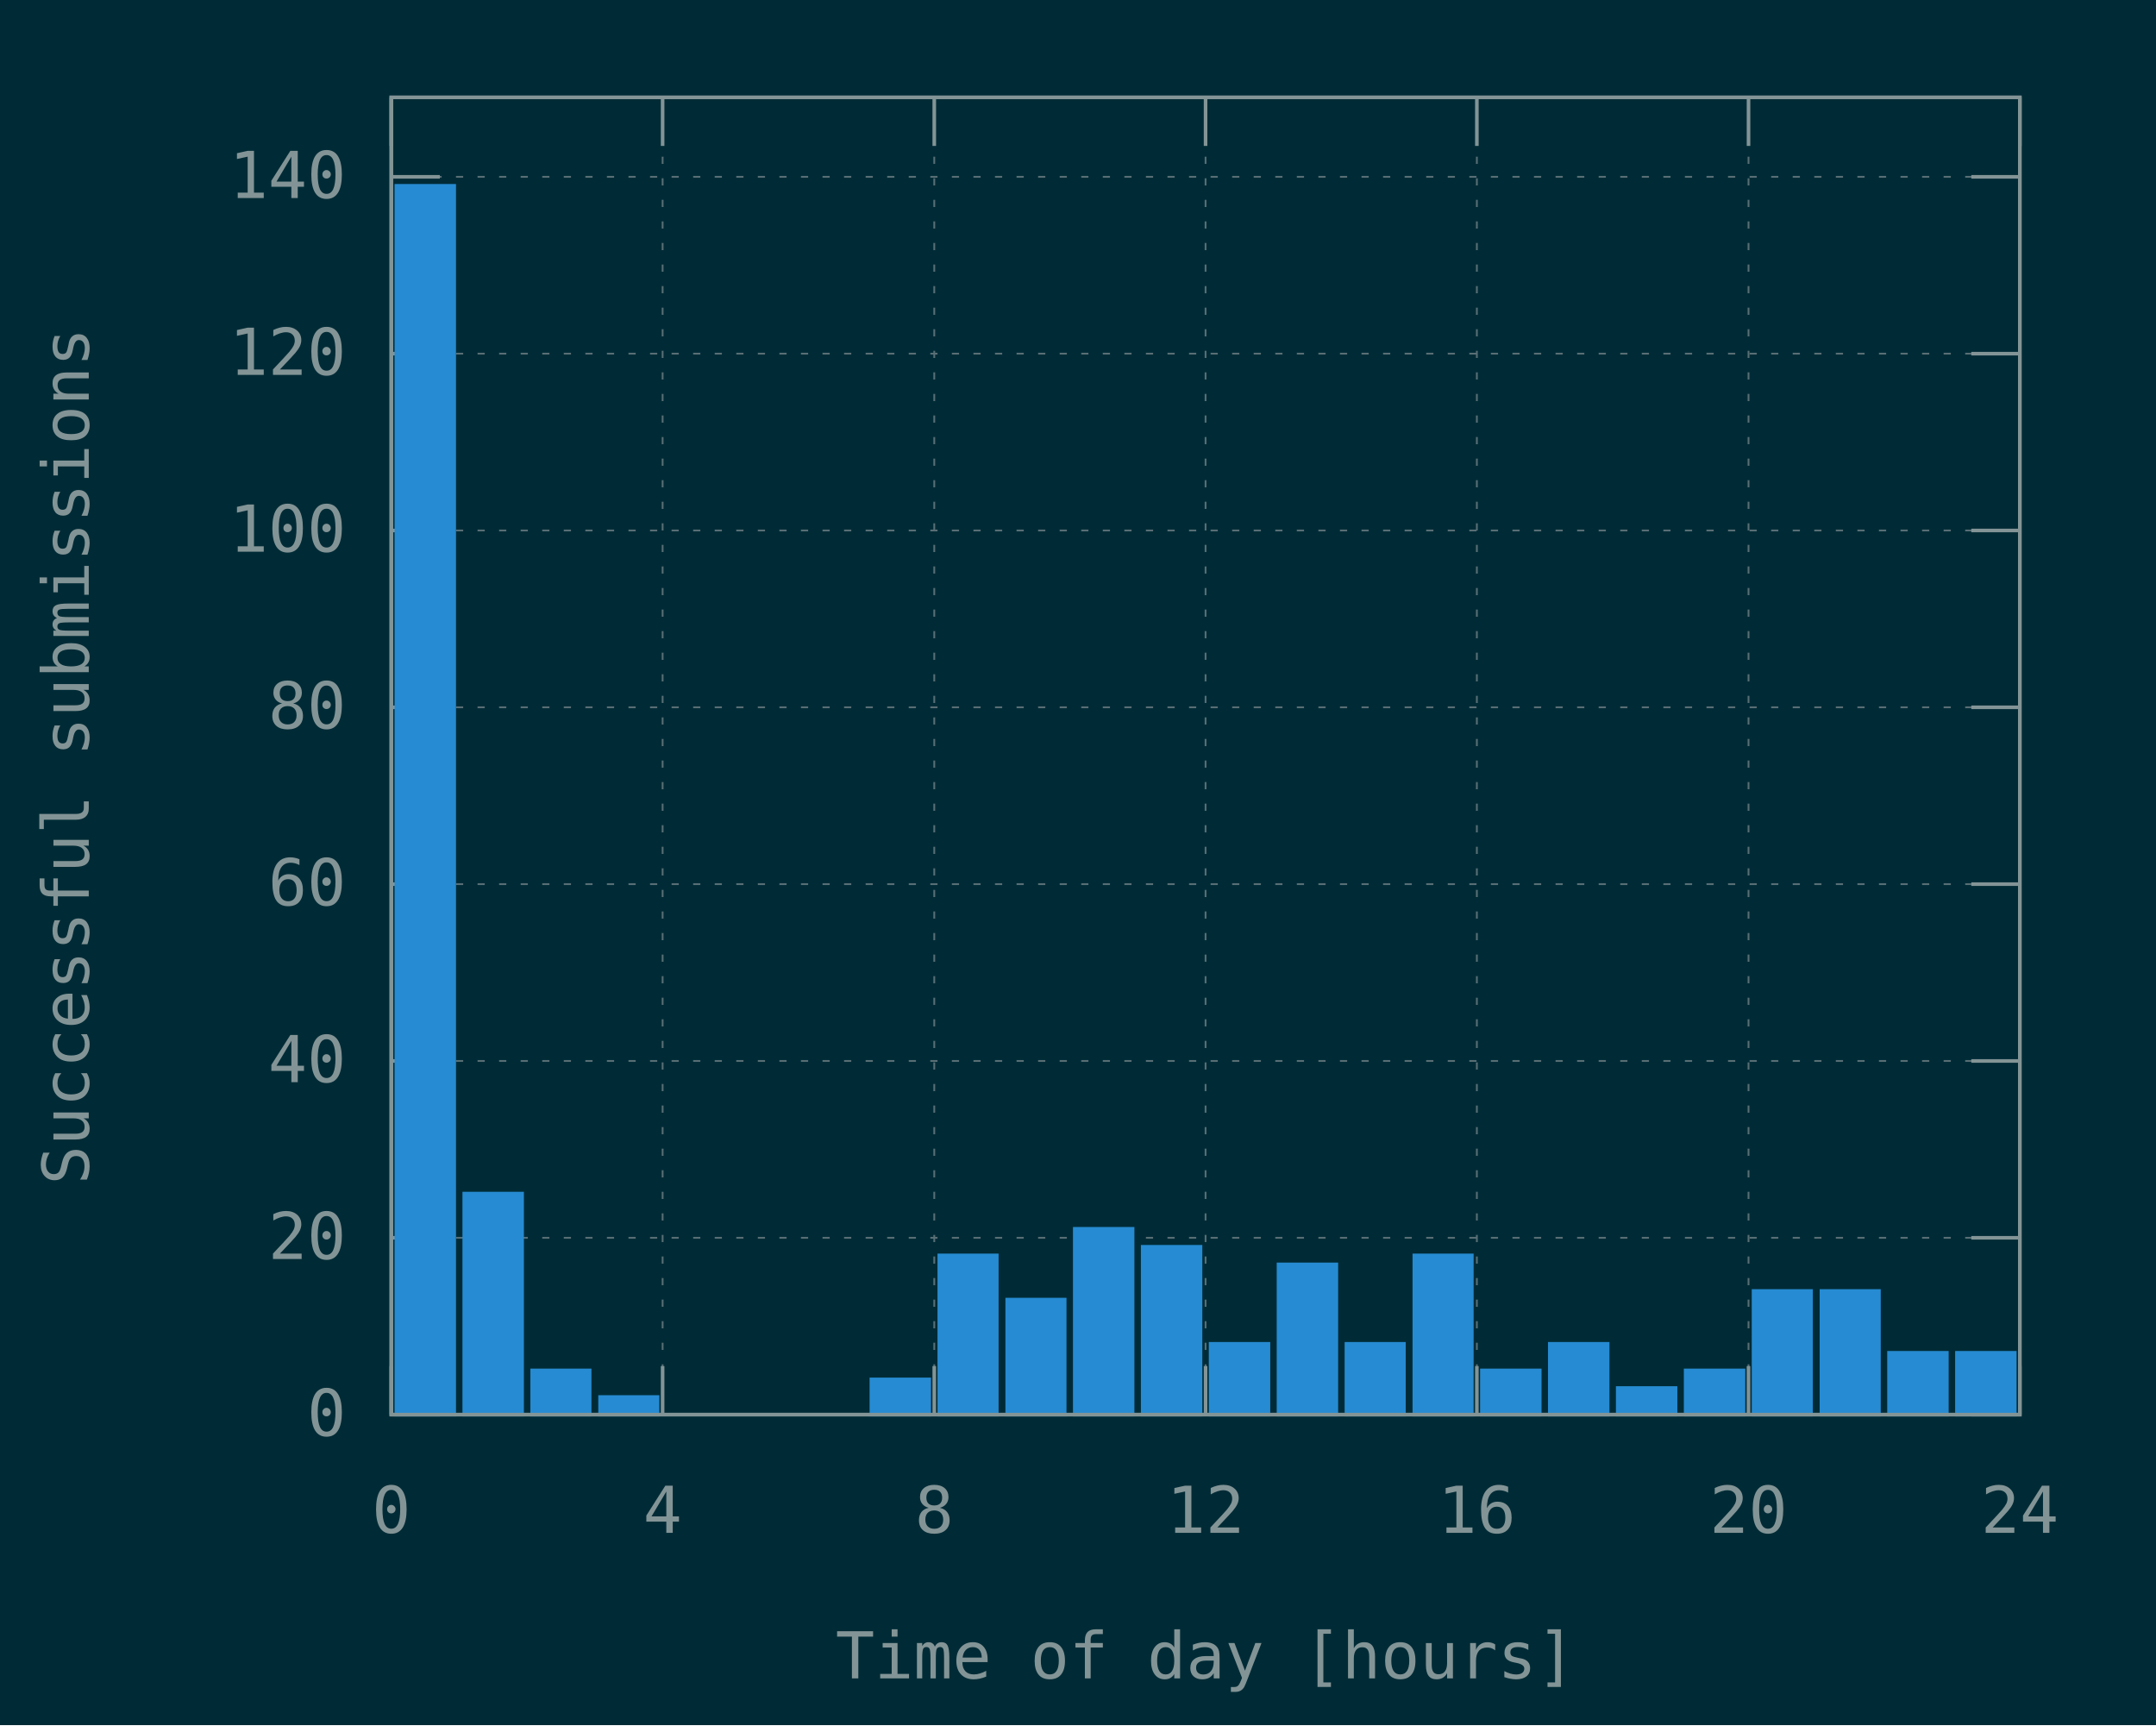
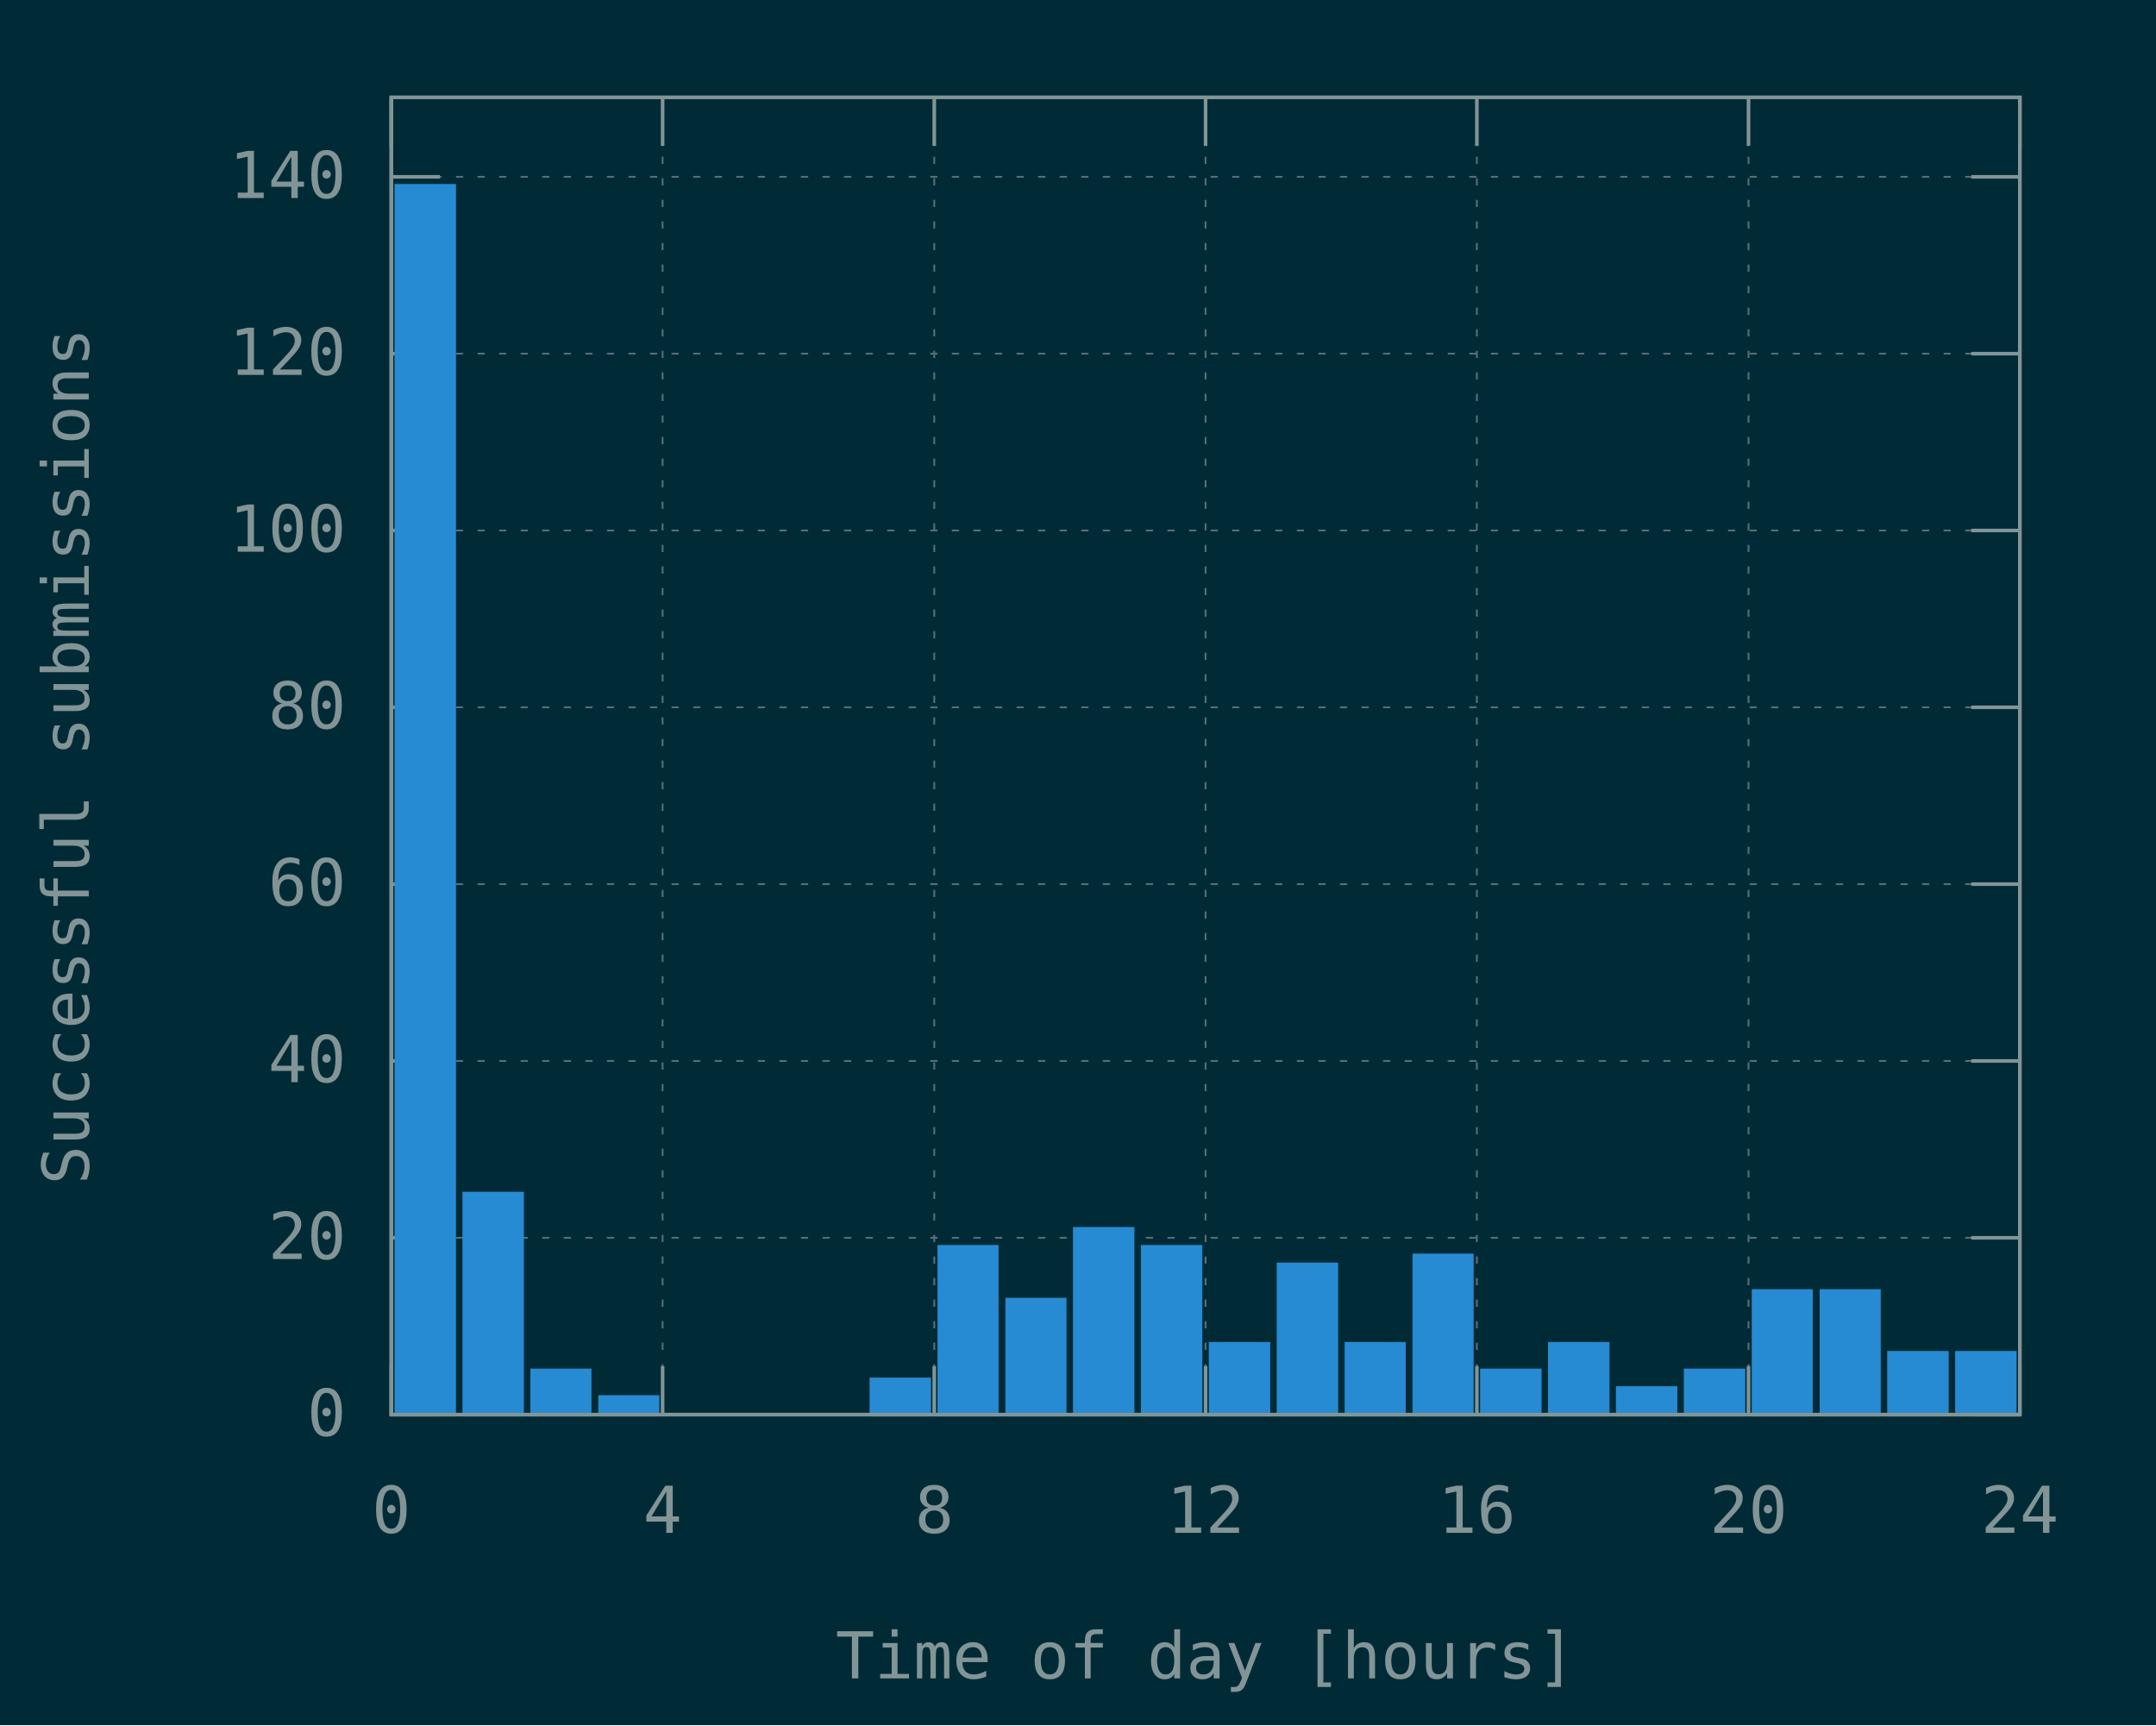
<svg xmlns="http://www.w3.org/2000/svg" xmlns:xlink="http://www.w3.org/1999/xlink" width="600" height="480" viewBox="0 0 600 480">
  <g id="gnuplot_canvas">
    <rect x="0" y="0" width="600" height="480" fill="#002b36" />
    <defs>
      <circle id="gpDot" r="0.5" stroke-width="0.5" stroke="currentColor" />
      <path id="gpPt0" stroke-width="0.148" stroke="currentColor" d="M-1,0 h2 M0,-1 v2" />
      <path id="gpPt1" stroke-width="0.148" stroke="currentColor" d="M-1,-1 L1,1 M1,-1 L-1,1" />
      <path id="gpPt2" stroke-width="0.148" stroke="currentColor" d="M-1,0 L1,0 M0,-1 L0,1 M-1,-1 L1,1 M-1,1 L1,-1" />
      <rect id="gpPt3" stroke-width="0.148" stroke="currentColor" x="-1" y="-1" width="2" height="2" />
      <rect id="gpPt4" stroke-width="0.148" stroke="currentColor" fill="currentColor" x="-1" y="-1" width="2" height="2" />
      <circle id="gpPt5" stroke-width="0.148" stroke="currentColor" cx="0" cy="0" r="1" />
      <use xlink:href="#gpPt5" id="gpPt6" fill="currentColor" stroke="none" />
      <path id="gpPt7" stroke-width="0.148" stroke="currentColor" d="M0,-1.33 L-1.33,0.67 L1.33,0.67 z" />
      <use xlink:href="#gpPt7" id="gpPt8" fill="currentColor" stroke="none" />
      <use xlink:href="#gpPt7" id="gpPt9" stroke="currentColor" transform="rotate(180)" />
      <use xlink:href="#gpPt9" id="gpPt10" fill="currentColor" stroke="none" />
      <use xlink:href="#gpPt3" id="gpPt11" stroke="currentColor" transform="rotate(45)" />
      <use xlink:href="#gpPt11" id="gpPt12" fill="currentColor" stroke="none" />
      <path id="gpPt13" stroke-width="0.148" stroke="currentColor" d="M0,1.330 L1.265,0.411 L0.782,-1.067 L-0.782,-1.076 L-1.265,0.411 z" />
      <use xlink:href="#gpPt13" id="gpPt14" fill="currentColor" stroke="none" />
      <filter id="textbox" filterUnits="objectBoundingBox" x="0" y="0" height="1" width="1">
        <feFlood flood-color="#002B36" flood-opacity="1" result="bgnd" />
        <feComposite in="SourceGraphic" in2="bgnd" operator="atop" />
      </filter>
      <filter id="greybox" filterUnits="objectBoundingBox" x="0" y="0" height="1" width="1">
        <feFlood flood-color="lightgrey" flood-opacity="1" result="grey" />
        <feComposite in="SourceGraphic" in2="grey" operator="atop" />
      </filter>
    </defs>
    <g fill="none" color="#002B36" stroke="currentColor" stroke-width="1.00" stroke-linecap="butt" stroke-linejoin="miter">
</g>
    <g fill="none" color="black" stroke="currentColor" stroke-width="1.00" stroke-linecap="butt" stroke-linejoin="miter">
</g>
    <g fill="none" color="black" stroke="rgb(131, 148, 150)" stroke-width="0.50" stroke-linecap="butt" stroke-linejoin="miter">
</g>
    <g fill="none" color="gray" stroke="currentColor" stroke-width="0.50" stroke-linecap="butt" stroke-linejoin="miter">
      <path stroke="rgb( 88, 110, 117)" stroke-dasharray="2,4" class="gridline" d="M108.9,393.6 L562.1,393.6  " />
    </g>
    <g fill="none" color="gray" stroke="rgb( 88, 110, 117)" stroke-width="1.00" stroke-linecap="butt" stroke-linejoin="miter">
</g>
    <g fill="none" color="black" stroke="currentColor" stroke-width="1.00" stroke-linecap="butt" stroke-linejoin="miter">
      <path stroke="rgb(131, 148, 150)" d="M108.9,393.6 L122.4,393.6 M562.1,393.6 L548.6,393.6  " />
      <g transform="translate(96.3,399.5)" stroke="none" fill="rgb(131,148,150)" font-family="Inconsolata" font-size="18.00" text-anchor="end">
        <text>
          <tspan font-family="Inconsolata"> 0</tspan>
        </text>
      </g>
    </g>
    <g fill="none" color="black" stroke="currentColor" stroke-width="1.00" stroke-linecap="butt" stroke-linejoin="miter">
</g>
    <g fill="none" color="black" stroke="rgb(131, 148, 150)" stroke-width="0.50" stroke-linecap="butt" stroke-linejoin="miter">
</g>
    <g fill="none" color="gray" stroke="currentColor" stroke-width="0.50" stroke-linecap="butt" stroke-linejoin="miter">
      <path stroke="rgb( 88, 110, 117)" stroke-dasharray="2,4" class="gridline" d="M108.9,344.4 L562.1,344.4  " />
    </g>
    <g fill="none" color="gray" stroke="rgb( 88, 110, 117)" stroke-width="1.00" stroke-linecap="butt" stroke-linejoin="miter">
</g>
    <g fill="none" color="black" stroke="currentColor" stroke-width="1.00" stroke-linecap="butt" stroke-linejoin="miter">
      <path stroke="rgb(131, 148, 150)" d="M108.9,344.4 L122.4,344.4 M562.1,344.4 L548.6,344.4  " />
      <g transform="translate(96.3,350.3)" stroke="none" fill="rgb(131,148,150)" font-family="Inconsolata" font-size="18.00" text-anchor="end">
        <text>
          <tspan font-family="Inconsolata"> 20</tspan>
        </text>
      </g>
    </g>
    <g fill="none" color="black" stroke="currentColor" stroke-width="1.00" stroke-linecap="butt" stroke-linejoin="miter">
</g>
    <g fill="none" color="black" stroke="rgb(131, 148, 150)" stroke-width="0.50" stroke-linecap="butt" stroke-linejoin="miter">
</g>
    <g fill="none" color="gray" stroke="currentColor" stroke-width="0.50" stroke-linecap="butt" stroke-linejoin="miter">
      <path stroke="rgb( 88, 110, 117)" stroke-dasharray="2,4" class="gridline" d="M108.9,295.2 L562.1,295.2  " />
    </g>
    <g fill="none" color="gray" stroke="rgb( 88, 110, 117)" stroke-width="1.00" stroke-linecap="butt" stroke-linejoin="miter">
</g>
    <g fill="none" color="black" stroke="currentColor" stroke-width="1.00" stroke-linecap="butt" stroke-linejoin="miter">
      <path stroke="rgb(131, 148, 150)" d="M108.9,295.2 L122.4,295.2 M562.1,295.2 L548.6,295.2  " />
      <g transform="translate(96.3,301.1)" stroke="none" fill="rgb(131,148,150)" font-family="Inconsolata" font-size="18.00" text-anchor="end">
        <text>
          <tspan font-family="Inconsolata"> 40</tspan>
        </text>
      </g>
    </g>
    <g fill="none" color="black" stroke="currentColor" stroke-width="1.00" stroke-linecap="butt" stroke-linejoin="miter">
</g>
    <g fill="none" color="black" stroke="rgb(131, 148, 150)" stroke-width="0.50" stroke-linecap="butt" stroke-linejoin="miter">
</g>
    <g fill="none" color="gray" stroke="currentColor" stroke-width="0.50" stroke-linecap="butt" stroke-linejoin="miter">
      <path stroke="rgb( 88, 110, 117)" stroke-dasharray="2,4" class="gridline" d="M108.9,246.0 L562.1,246.0  " />
    </g>
    <g fill="none" color="gray" stroke="rgb( 88, 110, 117)" stroke-width="1.00" stroke-linecap="butt" stroke-linejoin="miter">
</g>
    <g fill="none" color="black" stroke="currentColor" stroke-width="1.00" stroke-linecap="butt" stroke-linejoin="miter">
      <path stroke="rgb(131, 148, 150)" d="M108.9,246.0 L122.4,246.0 M562.1,246.0 L548.6,246.0  " />
      <g transform="translate(96.3,251.9)" stroke="none" fill="rgb(131,148,150)" font-family="Inconsolata" font-size="18.00" text-anchor="end">
        <text>
          <tspan font-family="Inconsolata"> 60</tspan>
        </text>
      </g>
    </g>
    <g fill="none" color="black" stroke="currentColor" stroke-width="1.00" stroke-linecap="butt" stroke-linejoin="miter">
</g>
    <g fill="none" color="black" stroke="rgb(131, 148, 150)" stroke-width="0.50" stroke-linecap="butt" stroke-linejoin="miter">
</g>
    <g fill="none" color="gray" stroke="currentColor" stroke-width="0.50" stroke-linecap="butt" stroke-linejoin="miter">
      <path stroke="rgb( 88, 110, 117)" stroke-dasharray="2,4" class="gridline" d="M108.9,196.8 L562.1,196.8  " />
    </g>
    <g fill="none" color="gray" stroke="rgb( 88, 110, 117)" stroke-width="1.00" stroke-linecap="butt" stroke-linejoin="miter">
</g>
    <g fill="none" color="black" stroke="currentColor" stroke-width="1.00" stroke-linecap="butt" stroke-linejoin="miter">
      <path stroke="rgb(131, 148, 150)" d="M108.9,196.8 L122.4,196.8 M562.1,196.8 L548.6,196.8  " />
      <g transform="translate(96.3,202.7)" stroke="none" fill="rgb(131,148,150)" font-family="Inconsolata" font-size="18.00" text-anchor="end">
        <text>
          <tspan font-family="Inconsolata"> 80</tspan>
        </text>
      </g>
    </g>
    <g fill="none" color="black" stroke="currentColor" stroke-width="1.00" stroke-linecap="butt" stroke-linejoin="miter">
</g>
    <g fill="none" color="black" stroke="rgb(131, 148, 150)" stroke-width="0.50" stroke-linecap="butt" stroke-linejoin="miter">
</g>
    <g fill="none" color="gray" stroke="currentColor" stroke-width="0.50" stroke-linecap="butt" stroke-linejoin="miter">
      <path stroke="rgb( 88, 110, 117)" stroke-dasharray="2,4" class="gridline" d="M108.9,147.6 L562.1,147.6  " />
    </g>
    <g fill="none" color="gray" stroke="rgb( 88, 110, 117)" stroke-width="1.00" stroke-linecap="butt" stroke-linejoin="miter">
</g>
    <g fill="none" color="black" stroke="currentColor" stroke-width="1.00" stroke-linecap="butt" stroke-linejoin="miter">
      <path stroke="rgb(131, 148, 150)" d="M108.9,147.6 L122.4,147.6 M562.1,147.6 L548.6,147.6  " />
      <g transform="translate(96.3,153.5)" stroke="none" fill="rgb(131,148,150)" font-family="Inconsolata" font-size="18.00" text-anchor="end">
        <text>
          <tspan font-family="Inconsolata"> 100</tspan>
        </text>
      </g>
    </g>
    <g fill="none" color="black" stroke="currentColor" stroke-width="1.00" stroke-linecap="butt" stroke-linejoin="miter">
</g>
    <g fill="none" color="black" stroke="rgb(131, 148, 150)" stroke-width="0.50" stroke-linecap="butt" stroke-linejoin="miter">
</g>
    <g fill="none" color="gray" stroke="currentColor" stroke-width="0.50" stroke-linecap="butt" stroke-linejoin="miter">
      <path stroke="rgb( 88, 110, 117)" stroke-dasharray="2,4" class="gridline" d="M108.9,98.4 L562.1,98.4  " />
    </g>
    <g fill="none" color="gray" stroke="rgb( 88, 110, 117)" stroke-width="1.00" stroke-linecap="butt" stroke-linejoin="miter">
</g>
    <g fill="none" color="black" stroke="currentColor" stroke-width="1.00" stroke-linecap="butt" stroke-linejoin="miter">
      <path stroke="rgb(131, 148, 150)" d="M108.9,98.4 L122.4,98.4 M562.1,98.4 L548.6,98.4  " />
      <g transform="translate(96.3,104.3)" stroke="none" fill="rgb(131,148,150)" font-family="Inconsolata" font-size="18.00" text-anchor="end">
        <text>
          <tspan font-family="Inconsolata"> 120</tspan>
        </text>
      </g>
    </g>
    <g fill="none" color="black" stroke="currentColor" stroke-width="1.00" stroke-linecap="butt" stroke-linejoin="miter">
</g>
    <g fill="none" color="black" stroke="rgb(131, 148, 150)" stroke-width="0.50" stroke-linecap="butt" stroke-linejoin="miter">
</g>
    <g fill="none" color="gray" stroke="currentColor" stroke-width="0.50" stroke-linecap="butt" stroke-linejoin="miter">
      <path stroke="rgb( 88, 110, 117)" stroke-dasharray="2,4" class="gridline" d="M108.9,49.2 L562.1,49.2  " />
    </g>
    <g fill="none" color="gray" stroke="rgb( 88, 110, 117)" stroke-width="1.00" stroke-linecap="butt" stroke-linejoin="miter">
</g>
    <g fill="none" color="black" stroke="currentColor" stroke-width="1.00" stroke-linecap="butt" stroke-linejoin="miter">
      <path stroke="rgb(131, 148, 150)" d="M108.9,49.2 L122.4,49.2 M562.1,49.2 L548.6,49.2  " />
      <g transform="translate(96.3,55.1)" stroke="none" fill="rgb(131,148,150)" font-family="Inconsolata" font-size="18.00" text-anchor="end">
        <text>
          <tspan font-family="Inconsolata"> 140</tspan>
        </text>
      </g>
    </g>
    <g fill="none" color="black" stroke="currentColor" stroke-width="1.00" stroke-linecap="butt" stroke-linejoin="miter">
</g>
    <g fill="none" color="black" stroke="rgb(131, 148, 150)" stroke-width="0.50" stroke-linecap="butt" stroke-linejoin="miter">
</g>
    <g fill="none" color="gray" stroke="currentColor" stroke-width="0.50" stroke-linecap="butt" stroke-linejoin="miter">
      <path stroke="rgb( 88, 110, 117)" stroke-dasharray="2,4" class="gridline" d="M108.9,393.6 L108.9,27.1  " />
    </g>
    <g fill="none" color="gray" stroke="rgb( 88, 110, 117)" stroke-width="1.00" stroke-linecap="butt" stroke-linejoin="miter">
</g>
    <g fill="none" color="black" stroke="currentColor" stroke-width="1.00" stroke-linecap="butt" stroke-linejoin="miter">
      <path stroke="rgb(131, 148, 150)" d="M108.9,393.6 L108.9,380.1 M108.9,27.1 L108.9,40.6  " />
      <g transform="translate(108.9,426.5)" stroke="none" fill="rgb(131,148,150)" font-family="Inconsolata" font-size="18.00" text-anchor="middle">
        <text>
          <tspan font-family="Inconsolata"> 0</tspan>
        </text>
      </g>
    </g>
    <g fill="none" color="black" stroke="currentColor" stroke-width="1.00" stroke-linecap="butt" stroke-linejoin="miter">
</g>
    <g fill="none" color="black" stroke="rgb(131, 148, 150)" stroke-width="0.50" stroke-linecap="butt" stroke-linejoin="miter">
</g>
    <g fill="none" color="gray" stroke="currentColor" stroke-width="0.50" stroke-linecap="butt" stroke-linejoin="miter">
      <path stroke="rgb( 88, 110, 117)" stroke-dasharray="2,4" class="gridline" d="M184.4,393.6 L184.4,27.1  " />
    </g>
    <g fill="none" color="gray" stroke="rgb( 88, 110, 117)" stroke-width="1.00" stroke-linecap="butt" stroke-linejoin="miter">
</g>
    <g fill="none" color="black" stroke="currentColor" stroke-width="1.00" stroke-linecap="butt" stroke-linejoin="miter">
      <path stroke="rgb(131, 148, 150)" d="M184.4,393.6 L184.4,380.1 M184.4,27.1 L184.4,40.6  " />
      <g transform="translate(184.4,426.5)" stroke="none" fill="rgb(131,148,150)" font-family="Inconsolata" font-size="18.00" text-anchor="middle">
        <text>
          <tspan font-family="Inconsolata"> 4</tspan>
        </text>
      </g>
    </g>
    <g fill="none" color="black" stroke="currentColor" stroke-width="1.00" stroke-linecap="butt" stroke-linejoin="miter">
</g>
    <g fill="none" color="black" stroke="rgb(131, 148, 150)" stroke-width="0.50" stroke-linecap="butt" stroke-linejoin="miter">
</g>
    <g fill="none" color="gray" stroke="currentColor" stroke-width="0.50" stroke-linecap="butt" stroke-linejoin="miter">
      <path stroke="rgb( 88, 110, 117)" stroke-dasharray="2,4" class="gridline" d="M260.0,393.6 L260.0,27.1  " />
    </g>
    <g fill="none" color="gray" stroke="rgb( 88, 110, 117)" stroke-width="1.00" stroke-linecap="butt" stroke-linejoin="miter">
</g>
    <g fill="none" color="black" stroke="currentColor" stroke-width="1.00" stroke-linecap="butt" stroke-linejoin="miter">
      <path stroke="rgb(131, 148, 150)" d="M260.0,393.6 L260.0,380.1 M260.0,27.1 L260.0,40.6  " />
      <g transform="translate(260.0,426.5)" stroke="none" fill="rgb(131,148,150)" font-family="Inconsolata" font-size="18.00" text-anchor="middle">
        <text>
          <tspan font-family="Inconsolata"> 8</tspan>
        </text>
      </g>
    </g>
    <g fill="none" color="black" stroke="currentColor" stroke-width="1.00" stroke-linecap="butt" stroke-linejoin="miter">
</g>
    <g fill="none" color="black" stroke="rgb(131, 148, 150)" stroke-width="0.50" stroke-linecap="butt" stroke-linejoin="miter">
</g>
    <g fill="none" color="gray" stroke="currentColor" stroke-width="0.50" stroke-linecap="butt" stroke-linejoin="miter">
      <path stroke="rgb( 88, 110, 117)" stroke-dasharray="2,4" class="gridline" d="M335.5,393.6 L335.5,27.1  " />
    </g>
    <g fill="none" color="gray" stroke="rgb( 88, 110, 117)" stroke-width="1.00" stroke-linecap="butt" stroke-linejoin="miter">
</g>
    <g fill="none" color="black" stroke="currentColor" stroke-width="1.00" stroke-linecap="butt" stroke-linejoin="miter">
      <path stroke="rgb(131, 148, 150)" d="M335.5,393.6 L335.5,380.1 M335.5,27.1 L335.5,40.6  " />
      <g transform="translate(335.5,426.5)" stroke="none" fill="rgb(131,148,150)" font-family="Inconsolata" font-size="18.00" text-anchor="middle">
        <text>
          <tspan font-family="Inconsolata"> 12</tspan>
        </text>
      </g>
    </g>
    <g fill="none" color="black" stroke="currentColor" stroke-width="1.00" stroke-linecap="butt" stroke-linejoin="miter">
</g>
    <g fill="none" color="black" stroke="rgb(131, 148, 150)" stroke-width="0.50" stroke-linecap="butt" stroke-linejoin="miter">
</g>
    <g fill="none" color="gray" stroke="currentColor" stroke-width="0.50" stroke-linecap="butt" stroke-linejoin="miter">
      <path stroke="rgb( 88, 110, 117)" stroke-dasharray="2,4" class="gridline" d="M411.0,393.6 L411.0,27.1  " />
    </g>
    <g fill="none" color="gray" stroke="rgb( 88, 110, 117)" stroke-width="1.00" stroke-linecap="butt" stroke-linejoin="miter">
</g>
    <g fill="none" color="black" stroke="currentColor" stroke-width="1.00" stroke-linecap="butt" stroke-linejoin="miter">
      <path stroke="rgb(131, 148, 150)" d="M411.0,393.6 L411.0,380.1 M411.0,27.1 L411.0,40.6  " />
      <g transform="translate(411.0,426.5)" stroke="none" fill="rgb(131,148,150)" font-family="Inconsolata" font-size="18.00" text-anchor="middle">
        <text>
          <tspan font-family="Inconsolata"> 16</tspan>
        </text>
      </g>
    </g>
    <g fill="none" color="black" stroke="currentColor" stroke-width="1.00" stroke-linecap="butt" stroke-linejoin="miter">
</g>
    <g fill="none" color="black" stroke="rgb(131, 148, 150)" stroke-width="0.50" stroke-linecap="butt" stroke-linejoin="miter">
</g>
    <g fill="none" color="gray" stroke="currentColor" stroke-width="0.50" stroke-linecap="butt" stroke-linejoin="miter">
      <path stroke="rgb( 88, 110, 117)" stroke-dasharray="2,4" class="gridline" d="M486.6,393.6 L486.6,40.6 L486.6,27.1  " />
    </g>
    <g fill="none" color="gray" stroke="rgb( 88, 110, 117)" stroke-width="1.00" stroke-linecap="butt" stroke-linejoin="miter">
</g>
    <g fill="none" color="black" stroke="currentColor" stroke-width="1.00" stroke-linecap="butt" stroke-linejoin="miter">
      <path stroke="rgb(131, 148, 150)" d="M486.6,393.6 L486.6,380.1 M486.6,27.1 L486.6,40.6  " />
      <g transform="translate(486.6,426.5)" stroke="none" fill="rgb(131,148,150)" font-family="Inconsolata" font-size="18.00" text-anchor="middle">
        <text>
          <tspan font-family="Inconsolata"> 20</tspan>
        </text>
      </g>
    </g>
    <g fill="none" color="black" stroke="currentColor" stroke-width="1.00" stroke-linecap="butt" stroke-linejoin="miter">
</g>
    <g fill="none" color="black" stroke="rgb(131, 148, 150)" stroke-width="0.50" stroke-linecap="butt" stroke-linejoin="miter">
</g>
    <g fill="none" color="gray" stroke="currentColor" stroke-width="0.50" stroke-linecap="butt" stroke-linejoin="miter">
      <path stroke="rgb( 88, 110, 117)" stroke-dasharray="2,4" class="gridline" d="M562.1,393.6 L562.1,27.1  " />
    </g>
    <g fill="none" color="gray" stroke="rgb( 88, 110, 117)" stroke-width="1.00" stroke-linecap="butt" stroke-linejoin="miter">
</g>
    <g fill="none" color="black" stroke="currentColor" stroke-width="1.00" stroke-linecap="butt" stroke-linejoin="miter">
      <path stroke="rgb(131, 148, 150)" d="M562.1,393.6 L562.1,380.1 M562.1,27.1 L562.1,40.6  " />
      <g transform="translate(562.1,426.5)" stroke="none" fill="rgb(131,148,150)" font-family="Inconsolata" font-size="18.00" text-anchor="middle">
        <text>
          <tspan font-family="Inconsolata"> 24</tspan>
        </text>
      </g>
    </g>
    <g fill="none" color="black" stroke="currentColor" stroke-width="1.00" stroke-linecap="butt" stroke-linejoin="miter">
</g>
    <g fill="none" color="black" stroke="currentColor" stroke-width="1.00" stroke-linecap="butt" stroke-linejoin="miter">
      <path stroke="rgb(131, 148, 150)" d="M108.9,27.1 L108.9,393.6 L562.1,393.6 L562.1,27.1 L108.9,27.1 Z  " />
    </g>
    <g fill="none" color="black" stroke="currentColor" stroke-width="1.00" stroke-linecap="butt" stroke-linejoin="miter">
      <g transform="translate(24.7,210.4) rotate(270)" stroke="none" fill="rgb(131,148,150)" font-family="Inconsolata" font-size="18.00" text-anchor="middle">
        <text>
          <tspan font-family="Inconsolata">Successful submissions</tspan>
        </text>
      </g>
    </g>
    <g fill="none" color="black" stroke="currentColor" stroke-width="1.00" stroke-linecap="butt" stroke-linejoin="miter">
      <g transform="translate(335.5,467.0)" stroke="none" fill="rgb(131,148,150)" font-family="Inconsolata" font-size="18.00" text-anchor="middle">
        <text>
          <tspan font-family="Inconsolata">Time of day [hours]</tspan>
        </text>
      </g>
    </g>
    <g fill="none" color="black" stroke="currentColor" stroke-width="1.00" stroke-linecap="butt" stroke-linejoin="miter">
</g>
    <g id="gnuplot_plot_1">
      <g fill="none" color="black" stroke="currentColor" stroke-width="1.00" stroke-linecap="butt" stroke-linejoin="miter">
        <g stroke="none" shape-rendering="crispEdges">
          <polygon fill="rgb( 38, 139, 210)" points="110.3,393.6 126.5,393.6 126.5,51.6 110.3,51.6 " />
        </g>
        <path stroke="rgb( 38, 139, 210)" d="M110.3,393.6 L110.3,51.7 L126.4,51.7 L126.4,393.6 L110.3,393.6 Z  " />
        <g stroke="none" shape-rendering="crispEdges">
          <polygon fill="rgb( 38, 139, 210)" points="129.2,393.6 145.4,393.6 145.4,332.0 129.2,332.0 " />
        </g>
        <path stroke="rgb( 38, 139, 210)" d="M129.2,393.6 L129.2,332.1 L145.3,332.1 L145.3,393.6 L129.2,393.6 Z  " />
        <g stroke="none" shape-rendering="crispEdges">
          <polygon fill="rgb( 38, 139, 210)" points="148.1,393.6 164.2,393.6 164.2,381.2 148.1,381.2 " />
        </g>
        <path stroke="rgb( 38, 139, 210)" d="M148.1,393.6 L148.1,381.3 L164.1,381.3 L164.1,393.6 L148.1,393.6 Z  " />
        <g stroke="none" shape-rendering="crispEdges">
          <polygon fill="rgb( 38, 139, 210)" points="167.0,393.6 183.1,393.6 183.1,388.6 167.0,388.6 " />
        </g>
        <path stroke="rgb( 38, 139, 210)" d="M167.0,393.6 L167.0,388.7 L183.0,388.7 L183.0,393.6 L167.0,393.6 Z  " />
        <g stroke="none" shape-rendering="crispEdges">
          <polygon fill="rgb( 38, 139, 210)" points="242.5,393.6 258.7,393.6 258.7,383.7 242.5,383.7 " />
        </g>
        <path stroke="rgb( 38, 139, 210)" d="M242.5,393.6 L242.5,383.8 L258.6,383.8 L258.6,393.6 L242.5,393.6 Z  " />
        <g stroke="none" shape-rendering="crispEdges">
-           <polygon fill="rgb( 38, 139, 210)" points="261.4,393.6 277.5,393.6 277.5,349.2 261.4,349.2 " />
-         </g>
-         <path stroke="rgb( 38, 139, 210)" d="M261.4,393.6 L261.4,349.3 L277.4,349.3 L277.4,393.6 L261.4,393.6 Z  " />
+           <polygon fill="rgb( 38, 139, 210)" points="261.4,393.6 277.5,393.6 277.5,346.8 261.4,346.8 " />
+         </g>
+         <path stroke="rgb( 38, 139, 210)" d="M261.4,393.6 L261.4,346.9 L277.4,346.9 L277.4,393.6 L261.4,393.6 Z  " />
        <g stroke="none" shape-rendering="crispEdges">
          <polygon fill="rgb( 38, 139, 210)" points="280.3,393.6 296.4,393.6 296.4,361.5 280.3,361.5 " />
        </g>
        <path stroke="rgb( 38, 139, 210)" d="M280.3,393.6 L280.3,361.6 L296.3,361.6 L296.3,393.6 L280.3,393.6 Z  " />
        <g stroke="none" shape-rendering="crispEdges">
          <polygon fill="rgb( 38, 139, 210)" points="299.1,393.6 315.3,393.6 315.3,341.8 299.1,341.8 " />
        </g>
        <path stroke="rgb( 38, 139, 210)" d="M299.1,393.6 L299.1,341.9 L315.2,341.9 L315.2,393.6 L299.1,393.6 Z  " />
        <g stroke="none" shape-rendering="crispEdges">
          <polygon fill="rgb( 38, 139, 210)" points="318.0,393.6 334.2,393.6 334.2,346.8 318.0,346.8 " />
        </g>
        <path stroke="rgb( 38, 139, 210)" d="M318.0,393.6 L318.0,346.9 L334.1,346.9 L334.1,393.6 L318.0,393.6 Z  " />
        <g stroke="none" shape-rendering="crispEdges">
          <polygon fill="rgb( 38, 139, 210)" points="336.9,393.6 353.1,393.6 353.1,373.8 336.9,373.8 " />
        </g>
        <path stroke="rgb( 38, 139, 210)" d="M336.9,393.6 L336.9,373.9 L353.0,373.9 L353.0,393.6 L336.9,393.6 Z  " />
        <g stroke="none" shape-rendering="crispEdges">
          <polygon fill="rgb( 38, 139, 210)" points="355.8,393.6 372.0,393.6 372.0,351.7 355.8,351.7 " />
        </g>
        <path stroke="rgb( 38, 139, 210)" d="M355.8,393.6 L355.8,351.8 L371.9,351.8 L371.9,393.6 L355.8,393.6 Z  " />
        <g stroke="none" shape-rendering="crispEdges">
          <polygon fill="rgb( 38, 139, 210)" points="374.7,393.6 390.8,393.6 390.8,373.8 374.7,373.8 " />
        </g>
        <path stroke="rgb( 38, 139, 210)" d="M374.7,393.6 L374.7,373.9 L390.7,373.9 L390.7,393.6 L374.7,393.6 Z  " />
        <g stroke="none" shape-rendering="crispEdges">
          <polygon fill="rgb( 38, 139, 210)" points="393.6,393.6 409.7,393.6 409.7,349.2 393.6,349.2 " />
        </g>
        <path stroke="rgb( 38, 139, 210)" d="M393.6,393.6 L393.6,349.3 L409.6,349.3 L409.6,393.6 L393.6,393.6 Z  " />
        <g stroke="none" shape-rendering="crispEdges">
          <polygon fill="rgb( 38, 139, 210)" points="412.4,393.6 428.6,393.6 428.6,381.2 412.4,381.2 " />
        </g>
        <path stroke="rgb( 38, 139, 210)" d="M412.4,393.6 L412.4,381.3 L428.5,381.3 L428.5,393.6 L412.4,393.6 Z  " />
        <g stroke="none" shape-rendering="crispEdges">
          <polygon fill="rgb( 38, 139, 210)" points="431.3,393.6 447.5,393.6 447.5,373.8 431.3,373.8 " />
        </g>
        <path stroke="rgb( 38, 139, 210)" d="M431.3,393.6 L431.3,373.9 L447.4,373.9 L447.4,393.6 L431.3,393.6 Z  " />
        <g stroke="none" shape-rendering="crispEdges">
          <polygon fill="rgb( 38, 139, 210)" points="450.2,393.6 466.4,393.6 466.4,386.1 450.2,386.1 " />
        </g>
        <path stroke="rgb( 38, 139, 210)" d="M450.2,393.6 L450.2,386.2 L466.3,386.2 L466.3,393.6 L450.2,393.6 Z  " />
        <g stroke="none" shape-rendering="crispEdges">
          <polygon fill="rgb( 38, 139, 210)" points="469.1,393.6 485.3,393.6 485.3,381.2 469.1,381.2 " />
        </g>
        <path stroke="rgb( 38, 139, 210)" d="M469.1,393.6 L469.1,381.3 L485.2,381.3 L485.2,393.6 L469.1,393.6 Z  " />
        <g stroke="none" shape-rendering="crispEdges">
          <polygon fill="rgb( 38, 139, 210)" points="488.0,393.6 504.1,393.6 504.1,359.1 488.0,359.1 " />
        </g>
        <path stroke="rgb( 38, 139, 210)" d="M488.0,393.6 L488.0,359.2 L504.0,359.2 L504.0,393.6 L488.0,393.6 Z  " />
        <g stroke="none" shape-rendering="crispEdges">
          <polygon fill="rgb( 38, 139, 210)" points="506.9,393.6 523.0,393.6 523.0,359.1 506.9,359.1 " />
        </g>
        <path stroke="rgb( 38, 139, 210)" d="M506.9,393.6 L506.9,359.2 L522.9,359.2 L522.9,393.6 L506.9,393.6 Z  " />
        <g stroke="none" shape-rendering="crispEdges">
          <polygon fill="rgb( 38, 139, 210)" points="525.7,393.6 541.9,393.6 541.9,376.3 525.7,376.3 " />
        </g>
        <path stroke="rgb( 38, 139, 210)" d="M525.7,393.6 L525.7,376.4 L541.8,376.4 L541.8,393.6 L525.7,393.6 Z  " />
        <g stroke="none" shape-rendering="crispEdges">
          <polygon fill="rgb( 38, 139, 210)" points="544.6,393.6 560.8,393.6 560.8,376.3 544.6,376.3 " />
        </g>
        <path stroke="rgb( 38, 139, 210)" d="M544.6,393.6 L544.6,376.4 L560.7,376.4 L560.7,393.6 L544.6,393.6 Z  " />
      </g>
    </g>
    <g fill="none" color="#002B36" stroke="rgb( 38, 139, 210)" stroke-width="2.00" stroke-linecap="butt" stroke-linejoin="miter">
</g>
    <g fill="none" color="black" stroke="currentColor" stroke-width="2.00" stroke-linecap="butt" stroke-linejoin="miter">
</g>
    <g fill="none" color="black" stroke="black" stroke-width="1.00" stroke-linecap="butt" stroke-linejoin="miter">
</g>
    <g fill="none" color="black" stroke="currentColor" stroke-width="1.00" stroke-linecap="butt" stroke-linejoin="miter">
      <path stroke="rgb(131, 148, 150)" d="M108.9,27.1 L108.9,393.6 L562.1,393.6 L562.1,27.1 L108.9,27.1 Z  " />
    </g>
    <g fill="none" color="black" stroke="currentColor" stroke-width="1.00" stroke-linecap="butt" stroke-linejoin="miter">
</g>
  </g>
</svg>
